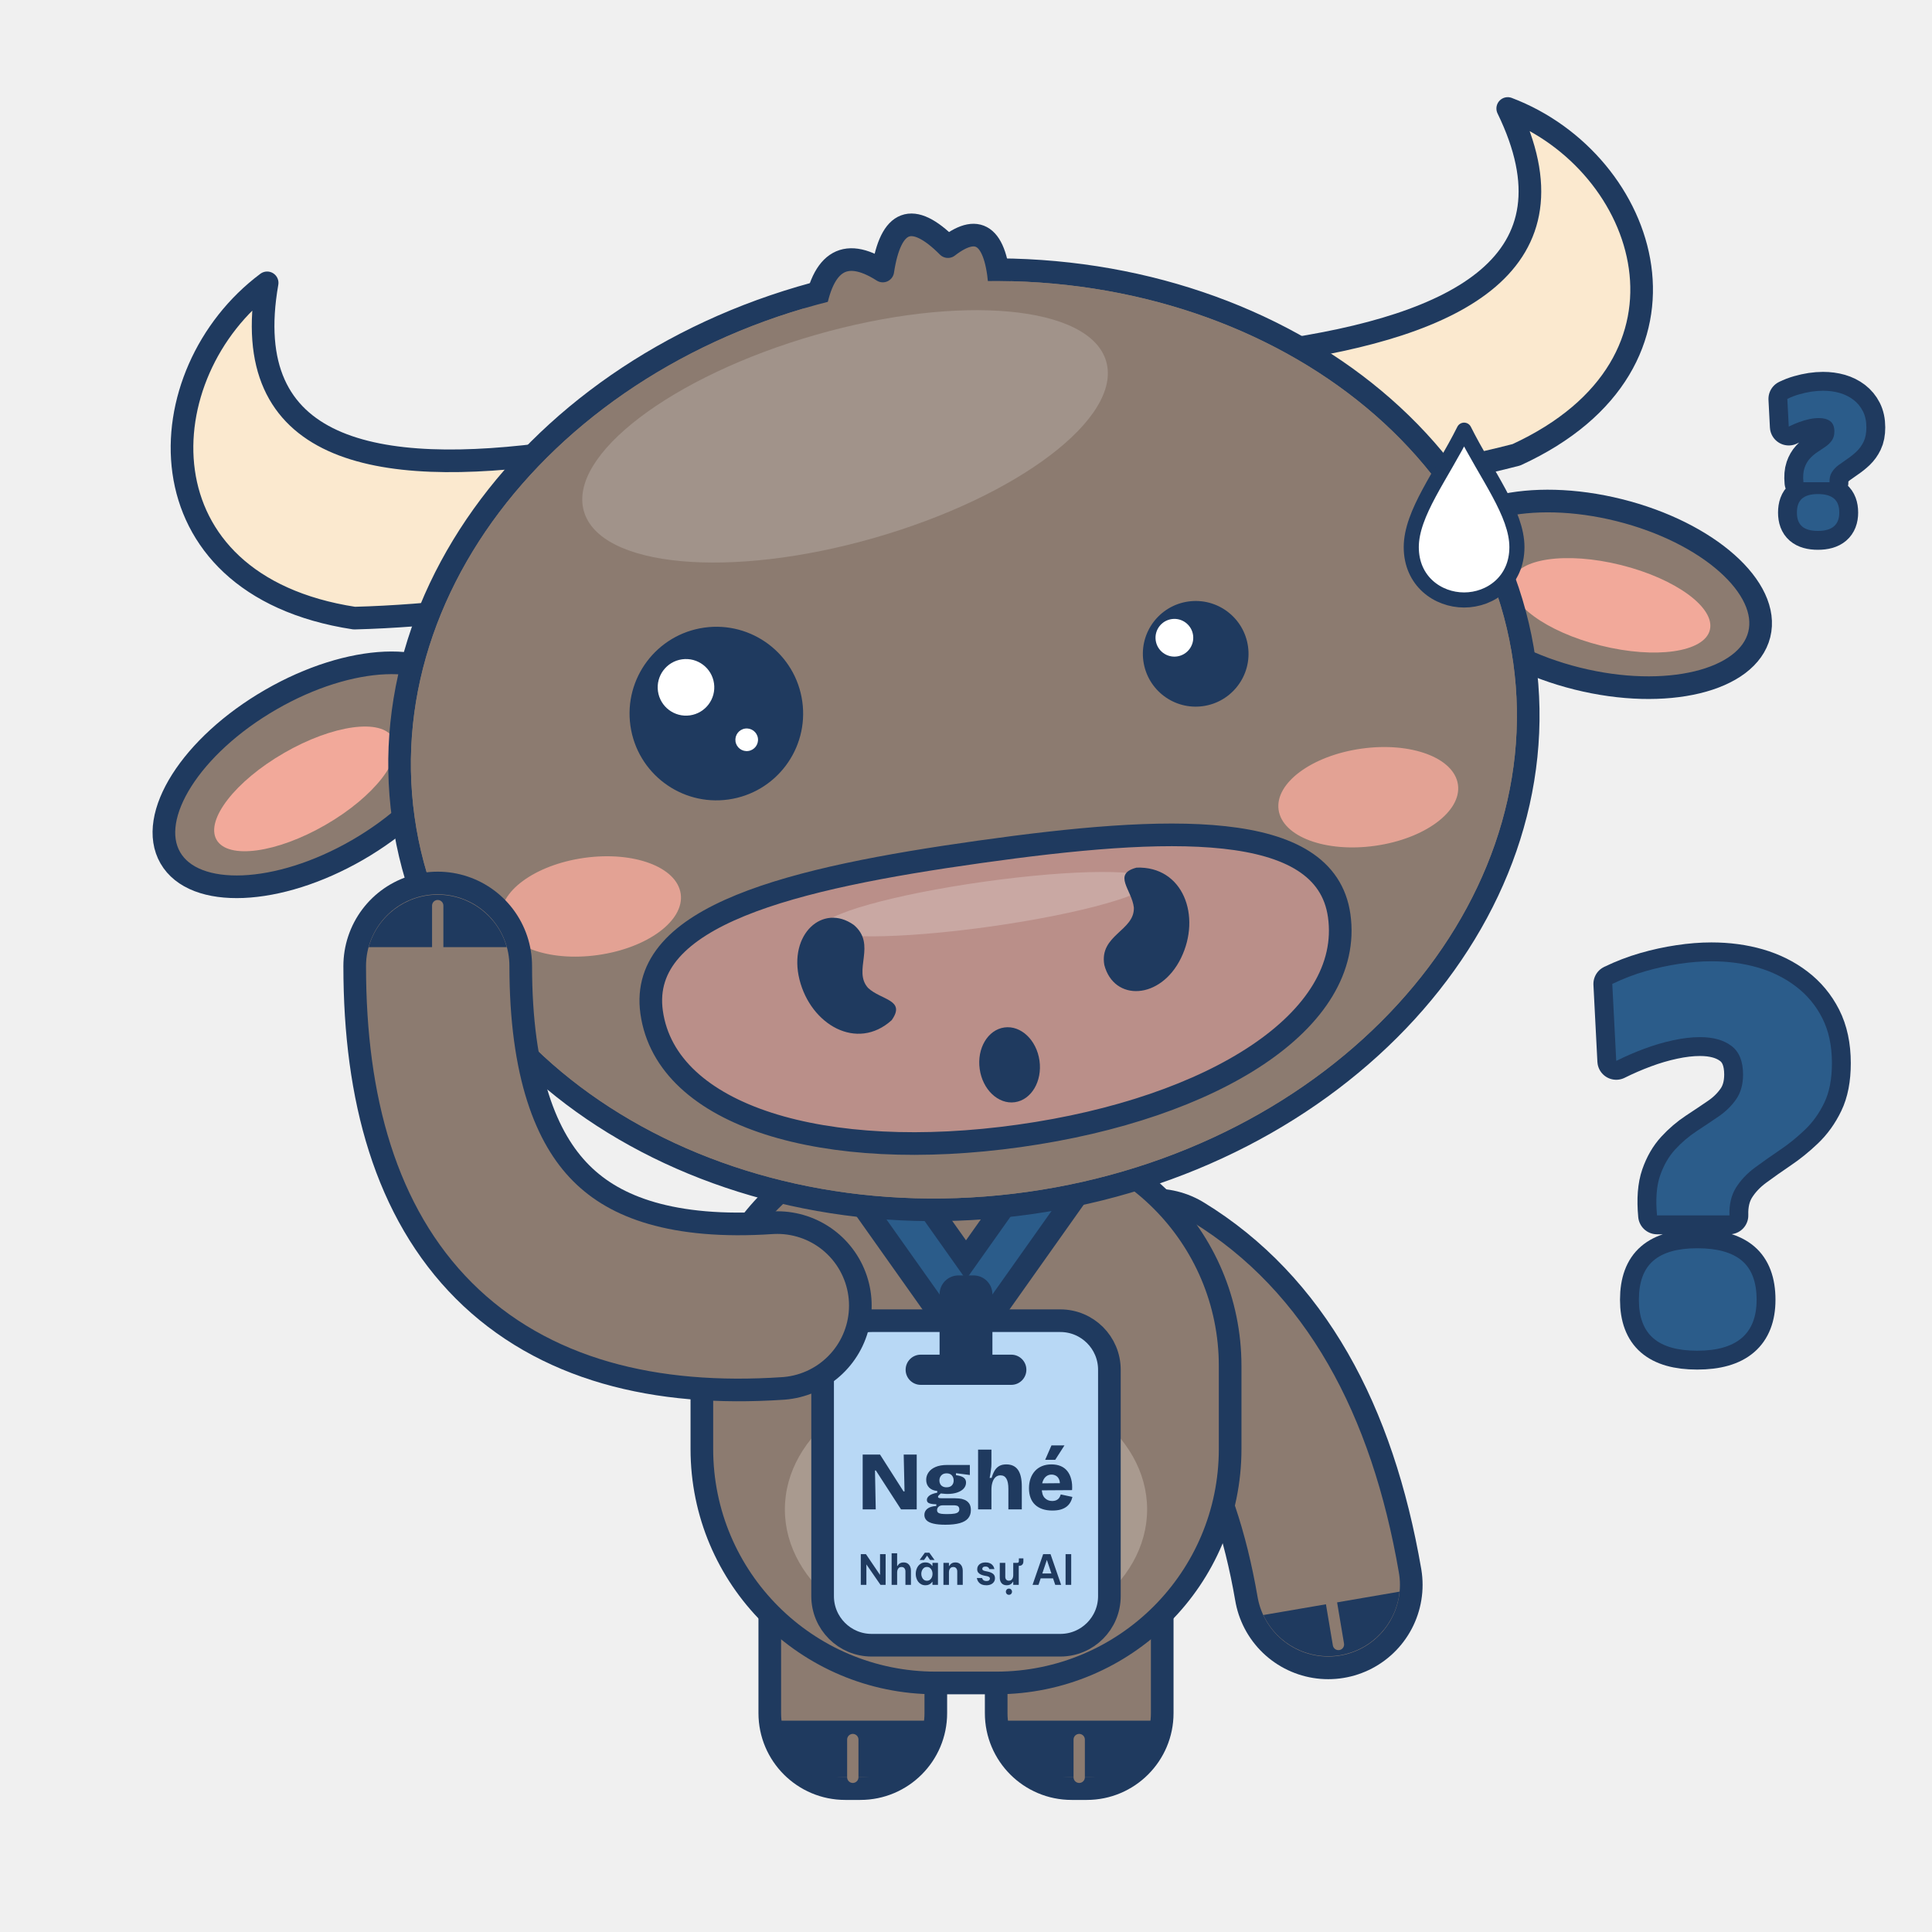
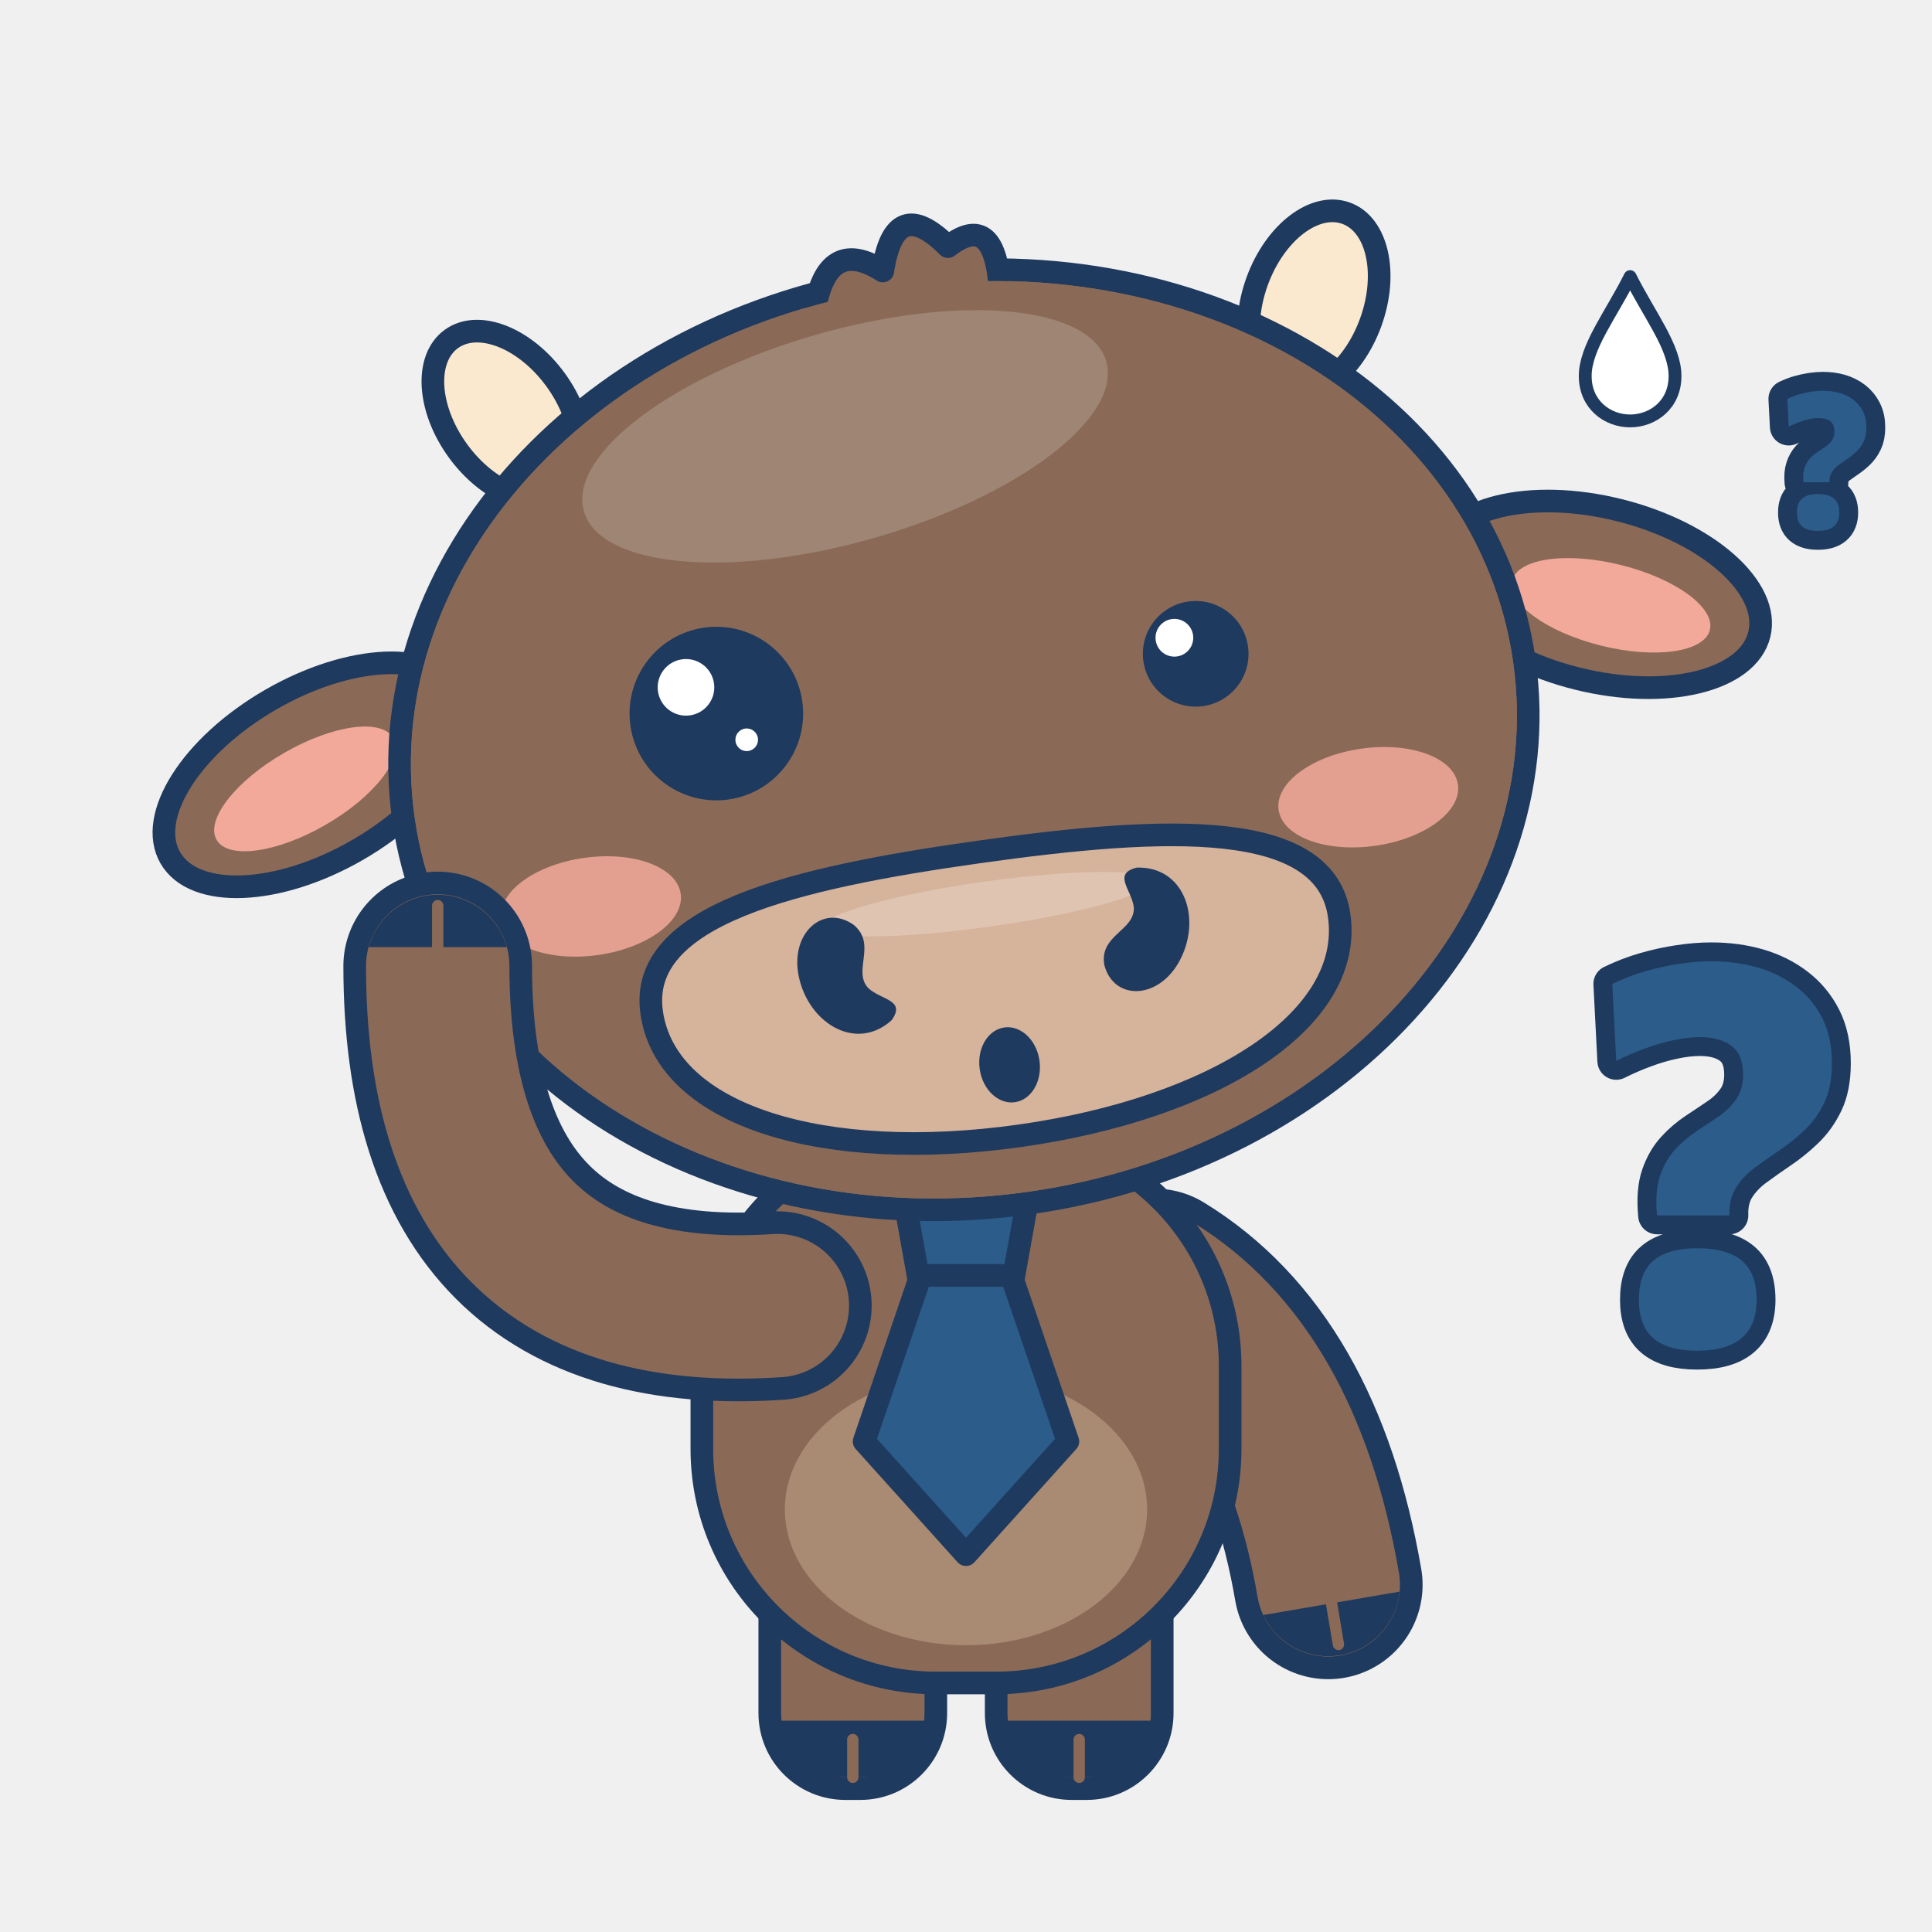
<svg xmlns="http://www.w3.org/2000/svg" viewBox="0 0 512 512" width="512" height="512">
  <g transform="rotate(-8 256 200)">
    <g class="horns">
-       <path d="M 160 105.6 C 111 105.6 76 93.6 90 50.4 C 55 69.6 44.5 124.8 100.5 141.6 C 121.5 144 142.5 144 167 144 Z" fill="#FBE9CF" stroke="#1F3A5F" stroke-width="6" stroke-linejoin="round" />
+       <ellipse cx="148" cy="94" rx="16" ry="25" transform="rotate(-28 148 94)" fill="#FBE9CF" stroke="#1F3A5F" stroke-width="6" stroke-linejoin="round" />
      <g transform="translate(512 0) scale(-1 1)">
-         <path d="M 160 105.6 C 111 105.6 76 93.6 90 50.4 C 55 69.6 44.5 124.8 100.5 141.6 C 121.5 144 142.5 144 167 144 Z" fill="#FBE9CF" stroke="#1F3A5F" stroke-width="6" stroke-linejoin="round" />
+         <ellipse cx="148" cy="94" rx="16" ry="25" transform="rotate(-28 148 94)" fill="#FBE9CF" stroke="#1F3A5F" stroke-width="6" stroke-linejoin="round" />
      </g>
    </g>
    <g class="ears">
      <g transform="translate(112 170) rotate(-22)">
-         <ellipse cx="-30" cy="0" rx="44" ry="23" fill="#8C7B70" stroke="#1F3A5F" stroke-width="6" stroke-linejoin="round" />
+         <ellipse cx="-30" cy="0" rx="44" ry="23" fill="#8A6A56" stroke="#1F3A5F" stroke-width="6" stroke-linejoin="round" />
        <ellipse cx="-34" cy="2" rx="27" ry="11" fill="#F2A99A" />
      </g>
      <g transform="translate(512 0) scale(-1 1)">
        <g transform="translate(112 170) rotate(-22)">
-           <ellipse cx="-30" cy="0" rx="44" ry="23" fill="#8C7B70" stroke="#1F3A5F" stroke-width="6" stroke-linejoin="round" />
+           <ellipse cx="-30" cy="0" rx="44" ry="23" fill="#8A6A56" stroke="#1F3A5F" stroke-width="6" stroke-linejoin="round" />
          <ellipse cx="-34" cy="2" rx="27" ry="11" fill="#F2A99A" />
        </g>
      </g>
    </g>
  </g>
  <g class="legs">
-     <rect x="204" y="408" width="44" height="66" rx="20" fill="#8C7B70" stroke="#1F3A5F" stroke-width="6" stroke-linejoin="round" />
+     <rect x="204" y="408" width="44" height="66" rx="20" fill="#8A6A56" stroke="#1F3A5F" stroke-width="6" stroke-linejoin="round" />
    <path d="M 207 456 L 245 456 L 245 458 Q 245 471 232 471 L 220 471 Q 207 471 207 458 Z" fill="#1F3A5F" />
-     <path d="M 226 461 L 226 471" stroke="#8C7B70" stroke-width="3" stroke-linecap="round" />
-     <rect x="264" y="408" width="44" height="66" rx="20" fill="#8C7B70" stroke="#1F3A5F" stroke-width="6" stroke-linejoin="round" />
+     <path d="M 226 461 L 226 471" stroke="#8A6A56" stroke-width="3" stroke-linecap="round" />
+     <rect x="264" y="408" width="44" height="66" rx="20" fill="#8A6A56" stroke="#1F3A5F" stroke-width="6" stroke-linejoin="round" />
    <path d="M 267 456 L 305 456 L 305 458 Q 305 471 292 471 L 280 471 Q 267 471 267 458 Z" fill="#1F3A5F" />
-     <path d="M 286 461 L 286 471" stroke="#8C7B70" stroke-width="3" stroke-linecap="round" />
+     <path d="M 286 461 L 286 471" stroke="#8A6A56" stroke-width="3" stroke-linecap="round" />
  </g>
  <g class="arm-right">
    <path d="M 306 340 Q 342 362 352 420" stroke="#1F3A5F" stroke-width="50" stroke-linecap="round" fill="none" />
-     <path d="M 306 340 Q 342 362 352 420" stroke="#8C7B70" stroke-width="38" stroke-linecap="round" fill="none" />
+     <path d="M 306 340 Q 342 362 352 420" stroke="#8A6A56" stroke-width="38" stroke-linecap="round" fill="none" />
    <path d="M 334.8 428 A 19 19 0 0 0 370.9 421.8 Z" fill="#1F3A5F" />
-     <path d="M 352.7 423.9 L 354.7 435.8" stroke="#8C7B70" stroke-width="3" stroke-linecap="round" />
+     <path d="M 352.7 423.9 L 354.7 435.8" stroke="#8A6A56" stroke-width="3" stroke-linecap="round" />
  </g>
  <g class="body">
-     <rect x="186" y="300" width="140" height="146" rx="62" fill="#8C7B70" stroke="#1F3A5F" stroke-width="6" stroke-linejoin="round" />
-     <ellipse cx="256" cy="400" rx="48" ry="36" fill="#A99A8F" />
+     <rect x="186" y="300" width="140" height="146" rx="62" fill="#8A6A56" stroke="#1F3A5F" stroke-width="6" stroke-linejoin="round" />
+     <ellipse cx="256" cy="400" rx="48" ry="36" fill="#A98A72" />
  </g>
  <g class="badge">
-     <path d="M 222 298 L 256 346 L 290 298" fill="none" stroke="#1F3A5F" stroke-width="20" stroke-linecap="round" stroke-linejoin="round" />
-     <path d="M 222 298 L 256 346 L 290 298" fill="none" stroke="#2B5C8A" stroke-width="8" stroke-linecap="round" stroke-linejoin="round" />
-     <rect x="218" y="350" width="76" height="86" rx="13" fill="#B8D8F5" stroke="#1F3A5F" stroke-width="6" stroke-linejoin="round" />
-     <rect x="240" y="359" width="32" height="8" rx="4" fill="#1F3A5F" />
-     <rect x="249" y="338" width="14" height="26" rx="5" fill="#1F3A5F" />
-     <path d="M232.08 400L228.62 400L228.62 385.48L233.22 385.48L239.44 395.23L239.71 395.23L239.49 385.48L242.94 385.48L242.94 400L238.78 400L232.12 389.70L231.88 389.70L232.08 400ZM250.53 404.07L250.53 404.07Q248.60 404.07 247.35 403.77Q246.11 403.48 245.54 402.89Q244.97 402.31 244.97 401.47L244.97 401.47Q244.97 400.46 245.77 399.82Q246.57 399.19 248.13 399.10L248.13 399.10L248.13 398.64Q246.93 398.64 246.28 398.39Q245.63 398.15 245.63 397.49L245.63 397.49Q245.63 396.88 246.27 396.37Q246.90 395.86 248.38 395.58L248.38 395.58L248.38 395.12Q247.03 395.01 246.24 394.23Q245.45 393.44 245.45 392.17L245.45 392.17Q245.45 391.09 246.07 390.20Q246.68 389.31 247.91 388.77Q249.15 388.23 251.00 388.23L251.00 388.23L257.02 388.23L257.02 390.89L253.35 390.41L253.35 390.94Q254.78 391.13 255.40 391.60Q256.01 392.06 256.01 392.89L256.01 392.89Q256.01 393.77 255.41 394.46Q254.80 395.14 253.70 395.52Q252.60 395.91 251.08 395.91L251.08 395.91Q250.82 395.91 250.50 395.89Q250.18 395.86 249.32 395.78L249.32 395.78Q248.97 396.08 248.77 396.29Q248.58 396.50 248.58 396.68L248.58 396.68Q248.58 396.81 248.69 396.90Q248.80 396.99 249.00 397.02Q249.21 397.05 249.46 397.05L249.46 397.05L253.00 397.05Q253.44 397.05 254.15 397.11Q254.87 397.16 255.58 397.45Q256.30 397.73 256.79 398.37Q257.29 399.01 257.29 400.20L257.29 400.20Q257.29 401.50 256.56 402.37Q255.84 403.23 254.34 403.65Q252.84 404.07 250.53 404.07ZM251.00 401.25L251.00 401.25Q252.27 401.25 252.97 401.12Q253.68 400.99 253.95 400.70Q254.23 400.42 254.23 400L254.23 400Q254.23 399.60 254.07 399.37Q253.92 399.14 253.68 399.05Q253.44 398.97 253.18 398.94Q252.93 398.92 252.75 398.92L252.75 398.92L249.92 398.92Q249.10 398.92 248.72 399.31Q248.33 399.69 248.33 400.20L248.33 400.20Q248.33 400.62 248.60 400.85Q248.86 401.08 249.44 401.17Q250.03 401.25 251.00 401.25ZM250.84 394.15L250.84 394.15Q251.79 394.15 252.26 393.64Q252.73 393.14 252.73 392.37L252.73 392.37Q252.73 391.53 252.25 390.99Q251.77 390.45 250.86 390.45L250.86 390.45Q249.96 390.45 249.46 390.99Q248.95 391.53 248.95 392.37L248.95 392.37Q248.95 392.87 249.17 393.28Q249.39 393.69 249.81 393.92Q250.22 394.15 250.84 394.15ZM262.74 400L259.20 400L259.20 392.61L259.20 384.16L262.74 384.16L262.74 387.79Q262.74 388.23 262.71 388.70Q262.68 389.18 262.60 389.67Q262.52 390.17 262.45 390.67Q262.37 391.18 262.26 391.66L262.26 391.66L262.79 391.66Q263.09 390.58 263.56 389.78Q264.02 388.98 264.77 388.53Q265.51 388.08 266.68 388.08L266.68 388.08Q268.75 388.08 269.77 389.52Q270.79 390.96 270.79 393.95L270.79 393.95L270.79 400L267.23 400L267.23 394.54Q267.23 392.76 266.71 391.87Q266.20 390.98 265.14 390.98L265.14 390.98Q264.33 390.98 263.80 391.49Q263.27 391.99 263.01 392.84Q262.74 393.69 262.74 394.72L262.74 394.72L262.74 400ZM278.87 400.31L278.87 400.31Q277.42 400.31 276.27 399.92Q275.13 399.54 274.33 398.79Q273.52 398.04 273.11 396.94Q272.69 395.84 272.69 394.41L272.69 394.41Q272.69 393.03 273.09 391.86Q273.50 390.69 274.26 389.85Q275.02 389 276.13 388.54Q277.24 388.08 278.63 388.08L278.63 388.08Q280.04 388.08 281.10 388.53Q282.17 388.98 282.86 389.86Q283.56 390.74 283.88 392.00Q284.22 393.27 284.11 394.90L284.11 394.90L275.02 394.96L275.02 393.11L282.08 393.05L280.83 393.91Q280.98 392.81 280.69 392.11Q280.41 391.42 279.86 391.10Q279.31 390.78 278.67 390.78L278.67 390.78Q277.90 390.78 277.32 391.20Q276.74 391.62 276.41 392.41Q276.07 393.20 276.07 394.35L276.07 394.35Q276.07 396.15 276.86 396.96Q277.64 397.78 278.85 397.78L278.85 397.78Q279.44 397.78 279.84 397.61Q280.23 397.45 280.49 397.19Q280.74 396.94 280.88 396.63Q281.02 396.33 281.11 396.04L281.11 396.04L284.19 396.70Q284.02 397.51 283.63 398.17Q283.25 398.83 282.60 399.32Q281.95 399.80 281.04 400.06Q280.12 400.31 278.87 400.31ZM282.10 383.04L279.64 386.87L276.98 386.87L278.65 383.04L282.10 383.04Z" fill="#1F3A5F" />
-     <path d="M229.60 420L228.12 420L228.12 411.86L229.48 411.86L233.22 417.38L233.22 411.86L234.70 411.86L234.70 420L233.34 420L229.60 414.58L229.60 420ZM237.75 420L236.29 420L236.29 411.64L237.75 411.64L237.75 415.01L237.82 415.01Q237.91 414.85 238.09 414.63Q238.28 414.40 238.61 414.23Q238.94 414.06 239.45 414.06L239.45 414.06Q240.12 414.06 240.55 414.36Q240.99 414.67 241.20 415.16Q241.41 415.65 241.41 416.23L241.41 416.23L241.41 420L239.95 420L239.95 416.43Q239.95 415.95 239.69 415.61Q239.42 415.27 238.90 415.27L238.90 415.27Q238.49 415.27 238.24 415.47Q237.98 415.68 237.87 416.00Q237.75 416.31 237.75 416.67L237.75 416.67L237.75 420ZM244.89 413.41L243.70 413.41L245.10 411.48L246.28 411.48L247.67 413.41L246.48 413.41L245.69 412.26L244.89 413.41ZM245.26 414.06L245.26 414.06Q245.82 414.06 246.19 414.24Q246.55 414.42 246.76 414.64Q246.97 414.85 247.05 414.98L247.05 414.98L247.11 414.98L247.11 414.17L248.57 414.17L248.57 420L247.11 420L247.11 419.19L247.05 419.19Q246.97 419.32 246.76 419.54Q246.55 419.76 246.19 419.93Q245.82 420.11 245.26 420.11L245.26 420.11Q244.61 420.11 244.13 419.85Q243.65 419.59 243.32 419.16Q243.00 418.72 242.84 418.19Q242.68 417.65 242.68 417.08L242.68 417.08Q242.68 416.52 242.84 415.99Q243.00 415.45 243.32 415.01Q243.65 414.58 244.13 414.32Q244.61 414.06 245.26 414.06ZM245.65 415.26L245.65 415.26Q245.15 415.26 244.82 415.53Q244.48 415.80 244.32 416.22Q244.15 416.63 244.15 417.08L244.15 417.08Q244.15 417.54 244.32 417.95Q244.48 418.37 244.82 418.64Q245.15 418.91 245.65 418.91L245.65 418.91Q246.14 418.91 246.47 418.64Q246.80 418.37 246.97 417.95Q247.13 417.54 247.13 417.08L247.13 417.08Q247.13 416.63 246.97 416.22Q246.80 415.80 246.47 415.53Q246.14 415.26 245.65 415.26ZM251.48 420L250.02 420L250.02 414.17L251.48 414.17L251.48 415.01L251.54 415.01Q251.63 414.85 251.82 414.63Q252.01 414.40 252.34 414.23Q252.67 414.06 253.17 414.06L253.17 414.06Q253.84 414.06 254.28 414.36Q254.71 414.67 254.93 415.16Q255.14 415.65 255.14 416.23L255.14 416.23L255.14 420L253.68 420L253.68 416.43Q253.68 415.95 253.41 415.61Q253.15 415.27 252.62 415.27L252.62 415.27Q252.22 415.27 251.96 415.47Q251.71 415.68 251.59 416.00Q251.48 416.31 251.48 416.67L251.48 416.67L251.48 420ZM261.39 420.11L261.39 420.11Q260.68 420.11 260.21 419.92Q259.75 419.73 259.48 419.43Q259.21 419.14 259.08 418.86Q258.95 418.57 258.91 418.38Q258.87 418.19 258.87 418.19L258.87 418.19L260.26 418.19Q260.26 418.19 260.30 418.31Q260.33 418.43 260.45 418.59Q260.56 418.75 260.81 418.87Q261.05 418.99 261.44 418.99L261.44 418.99Q261.92 418.99 262.13 418.78Q262.34 418.58 262.34 418.33L262.34 418.33Q262.34 418.09 262.15 417.94Q261.97 417.79 261.62 417.71L261.62 417.71L260.82 417.55Q260.33 417.45 259.92 417.26Q259.50 417.06 259.23 416.73Q258.97 416.39 258.97 415.86L258.97 415.86Q258.97 415.08 259.56 414.57Q260.16 414.06 261.18 414.06L261.18 414.06Q261.83 414.06 262.25 414.24Q262.68 414.41 262.94 414.68Q263.19 414.94 263.32 415.20Q263.45 415.47 263.49 415.65Q263.52 415.83 263.52 415.83L263.52 415.83L262.18 415.83Q262.18 415.83 262.15 415.73Q262.12 415.62 262.01 415.49Q261.91 415.36 261.70 415.25Q261.50 415.15 261.16 415.15L261.16 415.15Q260.70 415.15 260.50 415.35Q260.31 415.55 260.31 415.76L260.31 415.76Q260.31 416.01 260.52 416.14Q260.73 416.27 261.06 416.34L261.06 416.34L261.82 416.50Q262.63 416.67 263.16 417.07Q263.68 417.48 263.68 418.25L263.68 418.25Q263.68 418.77 263.41 419.19Q263.14 419.62 262.63 419.86Q262.12 420.11 261.39 420.11ZM266.80 420.11L266.80 420.11Q265.89 420.11 265.42 419.55Q264.95 418.99 264.95 418.11L264.95 418.11L264.95 414.17L266.41 414.17L266.41 417.87Q266.41 418.34 266.66 418.62Q266.91 418.90 267.37 418.90L267.37 418.90Q267.78 418.90 268.03 418.69Q268.29 418.48 268.40 418.15Q268.52 417.82 268.52 417.47L268.52 417.47L268.52 414.17L269.59 414.17Q270.01 414.17 270.01 413.72L270.01 413.72L270.01 412.98L271.21 412.98L271.21 413.76Q271.21 414.32 270.92 414.64Q270.63 414.96 270.06 414.96L270.06 414.96L269.98 414.96L269.98 420L268.52 420L268.52 419.16L268.45 419.16Q268.34 419.36 268.14 419.58Q267.94 419.80 267.61 419.96Q267.29 420.11 266.80 420.11ZM267.38 422.64L267.38 422.64Q267.02 422.64 266.79 422.40Q266.56 422.16 266.56 421.83L266.56 421.83Q266.56 421.49 266.79 421.24Q267.02 421.00 267.38 421.00L267.38 421.00Q267.74 421.00 267.97 421.24Q268.20 421.49 268.20 421.83L268.20 421.83Q268.20 422.16 267.97 422.40Q267.74 422.64 267.38 422.64ZM275.21 420L273.64 420L276.45 411.86L278.40 411.86L281.21 420L279.65 420L279.07 418.28L275.79 418.28L275.21 420ZM277.43 413.39L276.22 416.99L278.64 416.99L277.43 413.39ZM283.88 420L282.39 420L282.39 411.86L283.88 411.86L283.88 420Z" fill="#1F3A5F" />
+     <path d="M 239 314 L 273 314 L 268 342 L 244 342 Z" fill="#2B5C8A" stroke="#1F3A5F" stroke-width="6" stroke-linejoin="round" />
+     <path d="M 244 338 L 268 338 L 283 382 L 256 412 L 229 382 Z" fill="#2B5C8A" stroke="#1F3A5F" stroke-width="6" stroke-linejoin="round" />
  </g>
  <g transform="rotate(-8 256 200)">
    <g class="head">
-       <ellipse cx="256" cy="196" rx="150" ry="124" fill="#8C7B70" stroke="#1F3A5F" stroke-width="6" stroke-linejoin="round" />
-       <path d="M 232 80 Q 238 58 252 70 Q 258 50 270 66 Q 284 58 282 80" fill="#8C7B70" stroke="#1F3A5F" stroke-width="6" stroke-linejoin="round" />
-       <ellipse cx="256" cy="196" rx="147" ry="121" fill="#8C7B70" />
+       <ellipse cx="256" cy="196" rx="150" ry="124" fill="#8A6A56" stroke="#1F3A5F" stroke-width="6" stroke-linejoin="round" />
+       <path d="M 232 80 Q 238 58 252 70 Q 258 50 270 66 Q 284 58 282 80" fill="#8A6A56" stroke="#1F3A5F" stroke-width="6" stroke-linejoin="round" />
+       <ellipse cx="256" cy="196" rx="147" ry="121" fill="#8A6A56" />
      <ellipse cx="236" cy="112" rx="72" ry="28" transform="rotate(-8 236 112)" fill="#fff" opacity=".18" />
      <ellipse cx="152" cy="226" rx="24" ry="13" fill="#F2A99A" opacity=".85" />
      <ellipse cx="360" cy="226" rx="24" ry="13" fill="#F2A99A" opacity=".85" />
      <circle cx="192" cy="180" r="23" fill="#1F3A5F" />
      <circle cx="185" cy="172" r="7.5" fill="#fff" />
      <circle cx="199" cy="188" r="3" fill="#fff" />
      <circle cx="320" cy="182" r="14" fill="#1F3A5F" />
      <circle cx="315" cy="177" r="5" fill="#fff" />
-       <path d="M 164 256 C 164 230 206 226 256 226 C 306 226 348 230 348 256 C 348 284 308 302 256 302 C 204 302 164 284 164 256 Z" fill="#BA8F89" stroke="#1F3A5F" stroke-width="6" stroke-linejoin="round" />
+       <path d="M 164 256 C 164 230 206 226 256 226 C 306 226 348 230 348 256 C 348 284 308 302 256 302 C 204 302 164 284 164 256 Z" fill="#D6B39B" stroke="#1F3A5F" stroke-width="6" stroke-linejoin="round" />
      <ellipse cx="256" cy="240" rx="44" ry="6" fill="#fff" opacity=".22" />
      <path transform="translate(214 254) rotate(160) scale(1.5)" d="M -5 -11 C 3 -13 8 -5 6 3 C 4 11 -4 13 -7 7 C -9 2 -3 0 -4 -4 C -5 -7 -9 -9 -5 -11 Z" fill="#1F3A5F" />
      <path transform="translate(298 254) rotate(20) scale(1.5)" d="M -5 -11 C 3 -13 8 -5 6 3 C 4 11 -4 13 -7 7 C -9 2 -3 0 -4 -4 C -5 -7 -9 -9 -5 -11 Z" fill="#1F3A5F" />
      <ellipse cx="256" cy="283" rx="8" ry="10" fill="#1F3A5F" />
    </g>
  </g>
  <g class="arm-left">
    <path d="M 206 346 Q 116 352 116 256" stroke="#1F3A5F" stroke-width="50" stroke-linecap="round" fill="none" />
-     <path d="M 206 346 Q 116 352 116 256" stroke="#8C7B70" stroke-width="38" stroke-linecap="round" fill="none" />
+     <path d="M 206 346 Q 116 352 116 256" stroke="#8A6A56" stroke-width="38" stroke-linecap="round" fill="none" />
    <path d="M 134.3 251 A 19 19 0 0 0 97.7 251 Z" fill="#1F3A5F" />
-     <path d="M 116 252 L 116 240" stroke="#8C7B70" stroke-width="3" stroke-linecap="round" />
+     <path d="M 116 252 L 116 240" stroke="#8A6A56" stroke-width="3" stroke-linecap="round" />
  </g>
  <path d="M458.32 322.10L439.13 322.10Q438.52 315.65 439.95 311.52Q441.38 307.40 443.93 304.63Q446.48 301.85 449.55 299.82Q452.63 297.80 455.48 295.85Q458.32 293.90 460.13 291.27Q461.93 288.65 461.93 284.75L461.93 284.75Q461.93 279.50 458.85 277.18Q455.77 274.85 450.52 274.85L450.52 274.85Q447.23 274.85 443.40 275.68Q439.57 276.50 435.75 277.93Q431.93 279.35 428.32 281.15L428.32 281.15L427.27 260.75Q431.63 258.65 436.05 257.38Q440.48 256.10 444.98 255.43Q449.48 254.75 453.52 254.75L453.52 254.75Q460.13 254.75 465.82 256.40Q471.52 258.05 475.95 261.43Q480.38 264.80 482.93 269.82Q485.48 274.85 485.48 281.75L485.48 281.75Q485.48 288.05 483.45 292.25Q481.43 296.45 478.27 299.45Q475.13 302.45 471.68 304.77Q468.23 307.10 465.07 309.43Q461.93 311.75 460.05 314.75Q458.18 317.75 458.32 322.10L458.32 322.10ZM449.77 357.95L449.77 357.95Q441.98 357.95 438.15 354.65Q434.32 351.35 434.32 344.45L434.32 344.45Q434.32 337.40 438.15 334.10Q441.98 330.80 449.77 330.80L449.77 330.80Q457.73 330.80 461.63 334.10Q465.52 337.40 465.52 344.45L465.52 344.45Q465.52 357.95 449.77 357.95Z" fill="none" stroke="#1F3A5F" stroke-width="10" stroke-linejoin="round" />
  <path d="M458.32 322.10L439.13 322.10Q438.52 315.65 439.95 311.52Q441.38 307.40 443.93 304.63Q446.48 301.85 449.55 299.82Q452.63 297.80 455.48 295.85Q458.32 293.90 460.13 291.27Q461.93 288.65 461.93 284.75L461.93 284.75Q461.93 279.50 458.85 277.18Q455.77 274.85 450.52 274.85L450.52 274.85Q447.23 274.85 443.40 275.68Q439.57 276.50 435.75 277.93Q431.93 279.35 428.32 281.15L428.32 281.15L427.27 260.75Q431.63 258.65 436.05 257.38Q440.48 256.10 444.98 255.43Q449.48 254.75 453.52 254.75L453.52 254.75Q460.13 254.75 465.82 256.40Q471.52 258.05 475.95 261.43Q480.38 264.80 482.93 269.82Q485.48 274.85 485.48 281.75L485.48 281.75Q485.48 288.05 483.45 292.25Q481.43 296.45 478.27 299.45Q475.13 302.45 471.68 304.77Q468.23 307.10 465.07 309.43Q461.93 311.75 460.05 314.75Q458.18 317.75 458.32 322.10L458.32 322.10ZM449.77 357.95L449.77 357.95Q441.98 357.95 438.15 354.65Q434.32 351.35 434.32 344.45L434.32 344.45Q434.32 337.40 438.15 334.10Q441.98 330.80 449.77 330.80L449.77 330.80Q457.73 330.80 461.63 334.10Q465.52 337.40 465.52 344.45L465.52 344.45Q465.52 357.95 449.77 357.95Z" fill="#2B5C8A" />
  <path d="M484.84 127.80L477.92 127.80Q477.71 125.47 478.22 123.99Q478.73 122.50 479.65 121.50Q480.57 120.51 481.68 119.78Q482.78 119.05 483.81 118.35Q484.84 117.64 485.48 116.70Q486.13 115.75 486.13 114.35L486.13 114.35Q486.13 112.46 485.03 111.62Q483.92 110.79 482.03 110.79L482.03 110.79Q480.84 110.79 479.46 111.08Q478.09 111.38 476.71 111.89Q475.33 112.41 474.04 113.05L474.04 113.05L473.66 105.71Q475.22 104.95 476.82 104.50Q478.41 104.04 480.03 103.79Q481.65 103.55 483.11 103.55L483.11 103.55Q485.48 103.55 487.54 104.14Q489.59 104.74 491.18 105.95Q492.77 107.17 493.69 108.98Q494.61 110.79 494.61 113.27L494.61 113.27Q494.61 115.54 493.88 117.05Q493.15 118.56 492.02 119.64Q490.88 120.72 489.64 121.56Q488.40 122.40 487.27 123.23Q486.13 124.07 485.46 125.15Q484.78 126.23 484.84 127.80L484.84 127.80ZM481.76 140.70L481.76 140.70Q478.95 140.70 477.57 139.51Q476.20 138.33 476.20 135.84L476.20 135.84Q476.20 133.30 477.57 132.12Q478.95 130.93 481.76 130.93L481.76 130.93Q484.62 130.93 486.02 132.12Q487.43 133.30 487.43 135.84L487.43 135.84Q487.43 140.70 481.76 140.70Z" fill="none" stroke="#1F3A5F" stroke-width="10" stroke-linejoin="round" />
  <path d="M484.84 127.80L477.92 127.80Q477.71 125.47 478.22 123.99Q478.73 122.50 479.65 121.50Q480.57 120.51 481.68 119.78Q482.78 119.05 483.81 118.35Q484.84 117.64 485.48 116.70Q486.13 115.75 486.13 114.35L486.13 114.35Q486.13 112.46 485.03 111.62Q483.92 110.79 482.03 110.79L482.03 110.79Q480.84 110.79 479.46 111.08Q478.09 111.38 476.71 111.89Q475.33 112.41 474.04 113.05L474.04 113.05L473.66 105.71Q475.22 104.95 476.82 104.50Q478.41 104.04 480.03 103.79Q481.65 103.55 483.11 103.55L483.11 103.55Q485.48 103.55 487.54 104.14Q489.59 104.74 491.18 105.95Q492.77 107.17 493.69 108.98Q494.61 110.79 494.61 113.27L494.61 113.27Q494.61 115.54 493.88 117.05Q493.15 118.56 492.02 119.64Q490.88 120.72 489.64 121.56Q488.40 122.40 487.27 123.23Q486.13 124.07 485.46 125.15Q484.78 126.23 484.84 127.80L484.84 127.80ZM481.76 140.70L481.76 140.70Q478.95 140.70 477.57 139.51Q476.20 138.33 476.20 135.84L476.20 135.84Q476.20 133.30 477.57 132.12Q478.95 130.93 481.76 130.93L481.76 130.93Q484.62 130.93 486.02 132.12Q487.43 133.30 487.43 135.84L487.43 135.84Q487.43 140.70 481.76 140.70Z" fill="#2B5C8A" />
-   <path transform="translate(388 136) scale(1)" d="M 0 -22 C 6 -10 14 0 14 9 C 14 18 7 23 0 23 C -7 23 -14 18 -14 9 C -14 0 -6 -10 0 -22 Z" fill="#fff" stroke="#1F3A5F" stroke-width="4" stroke-linejoin="round" />
+   <path transform="translate(432 92) scale(0.85)" d="M 0 -22 C 6 -10 14 0 14 9 C 14 18 7 23 0 23 C -7 23 -14 18 -14 9 C -14 0 -6 -10 0 -22 Z" fill="#fff" stroke="#1F3A5F" stroke-width="4" stroke-linejoin="round" />
</svg>
